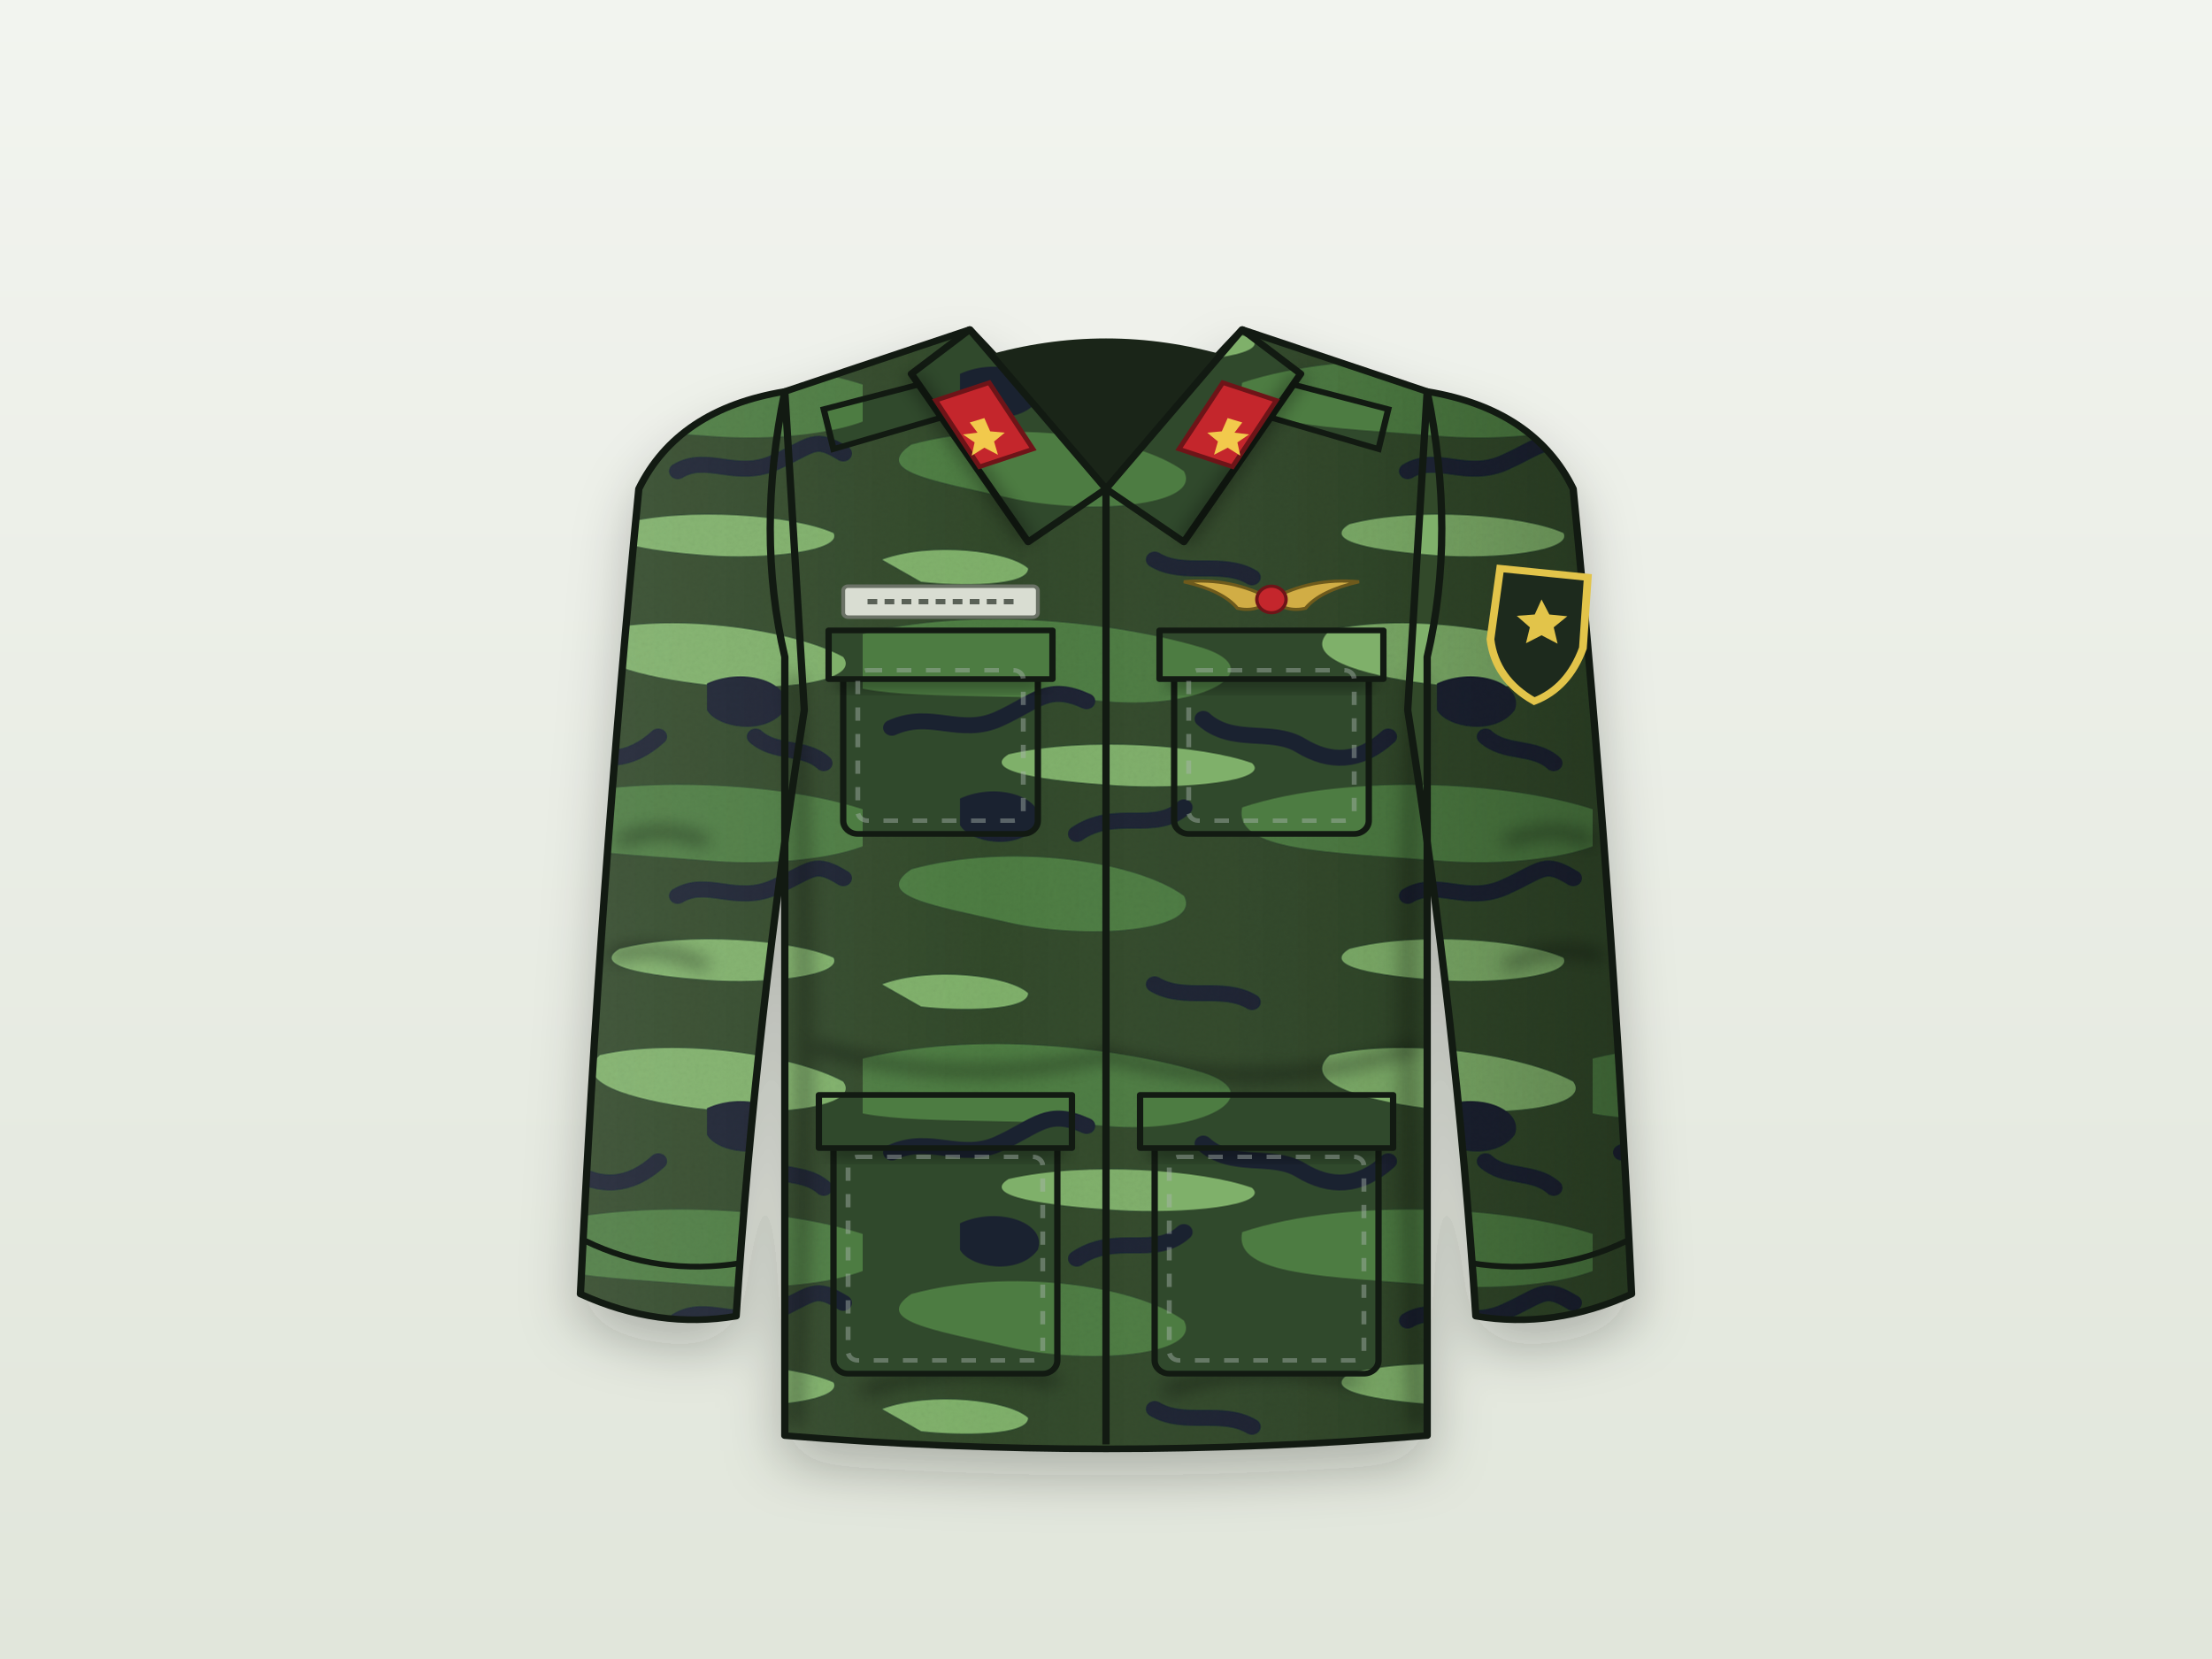
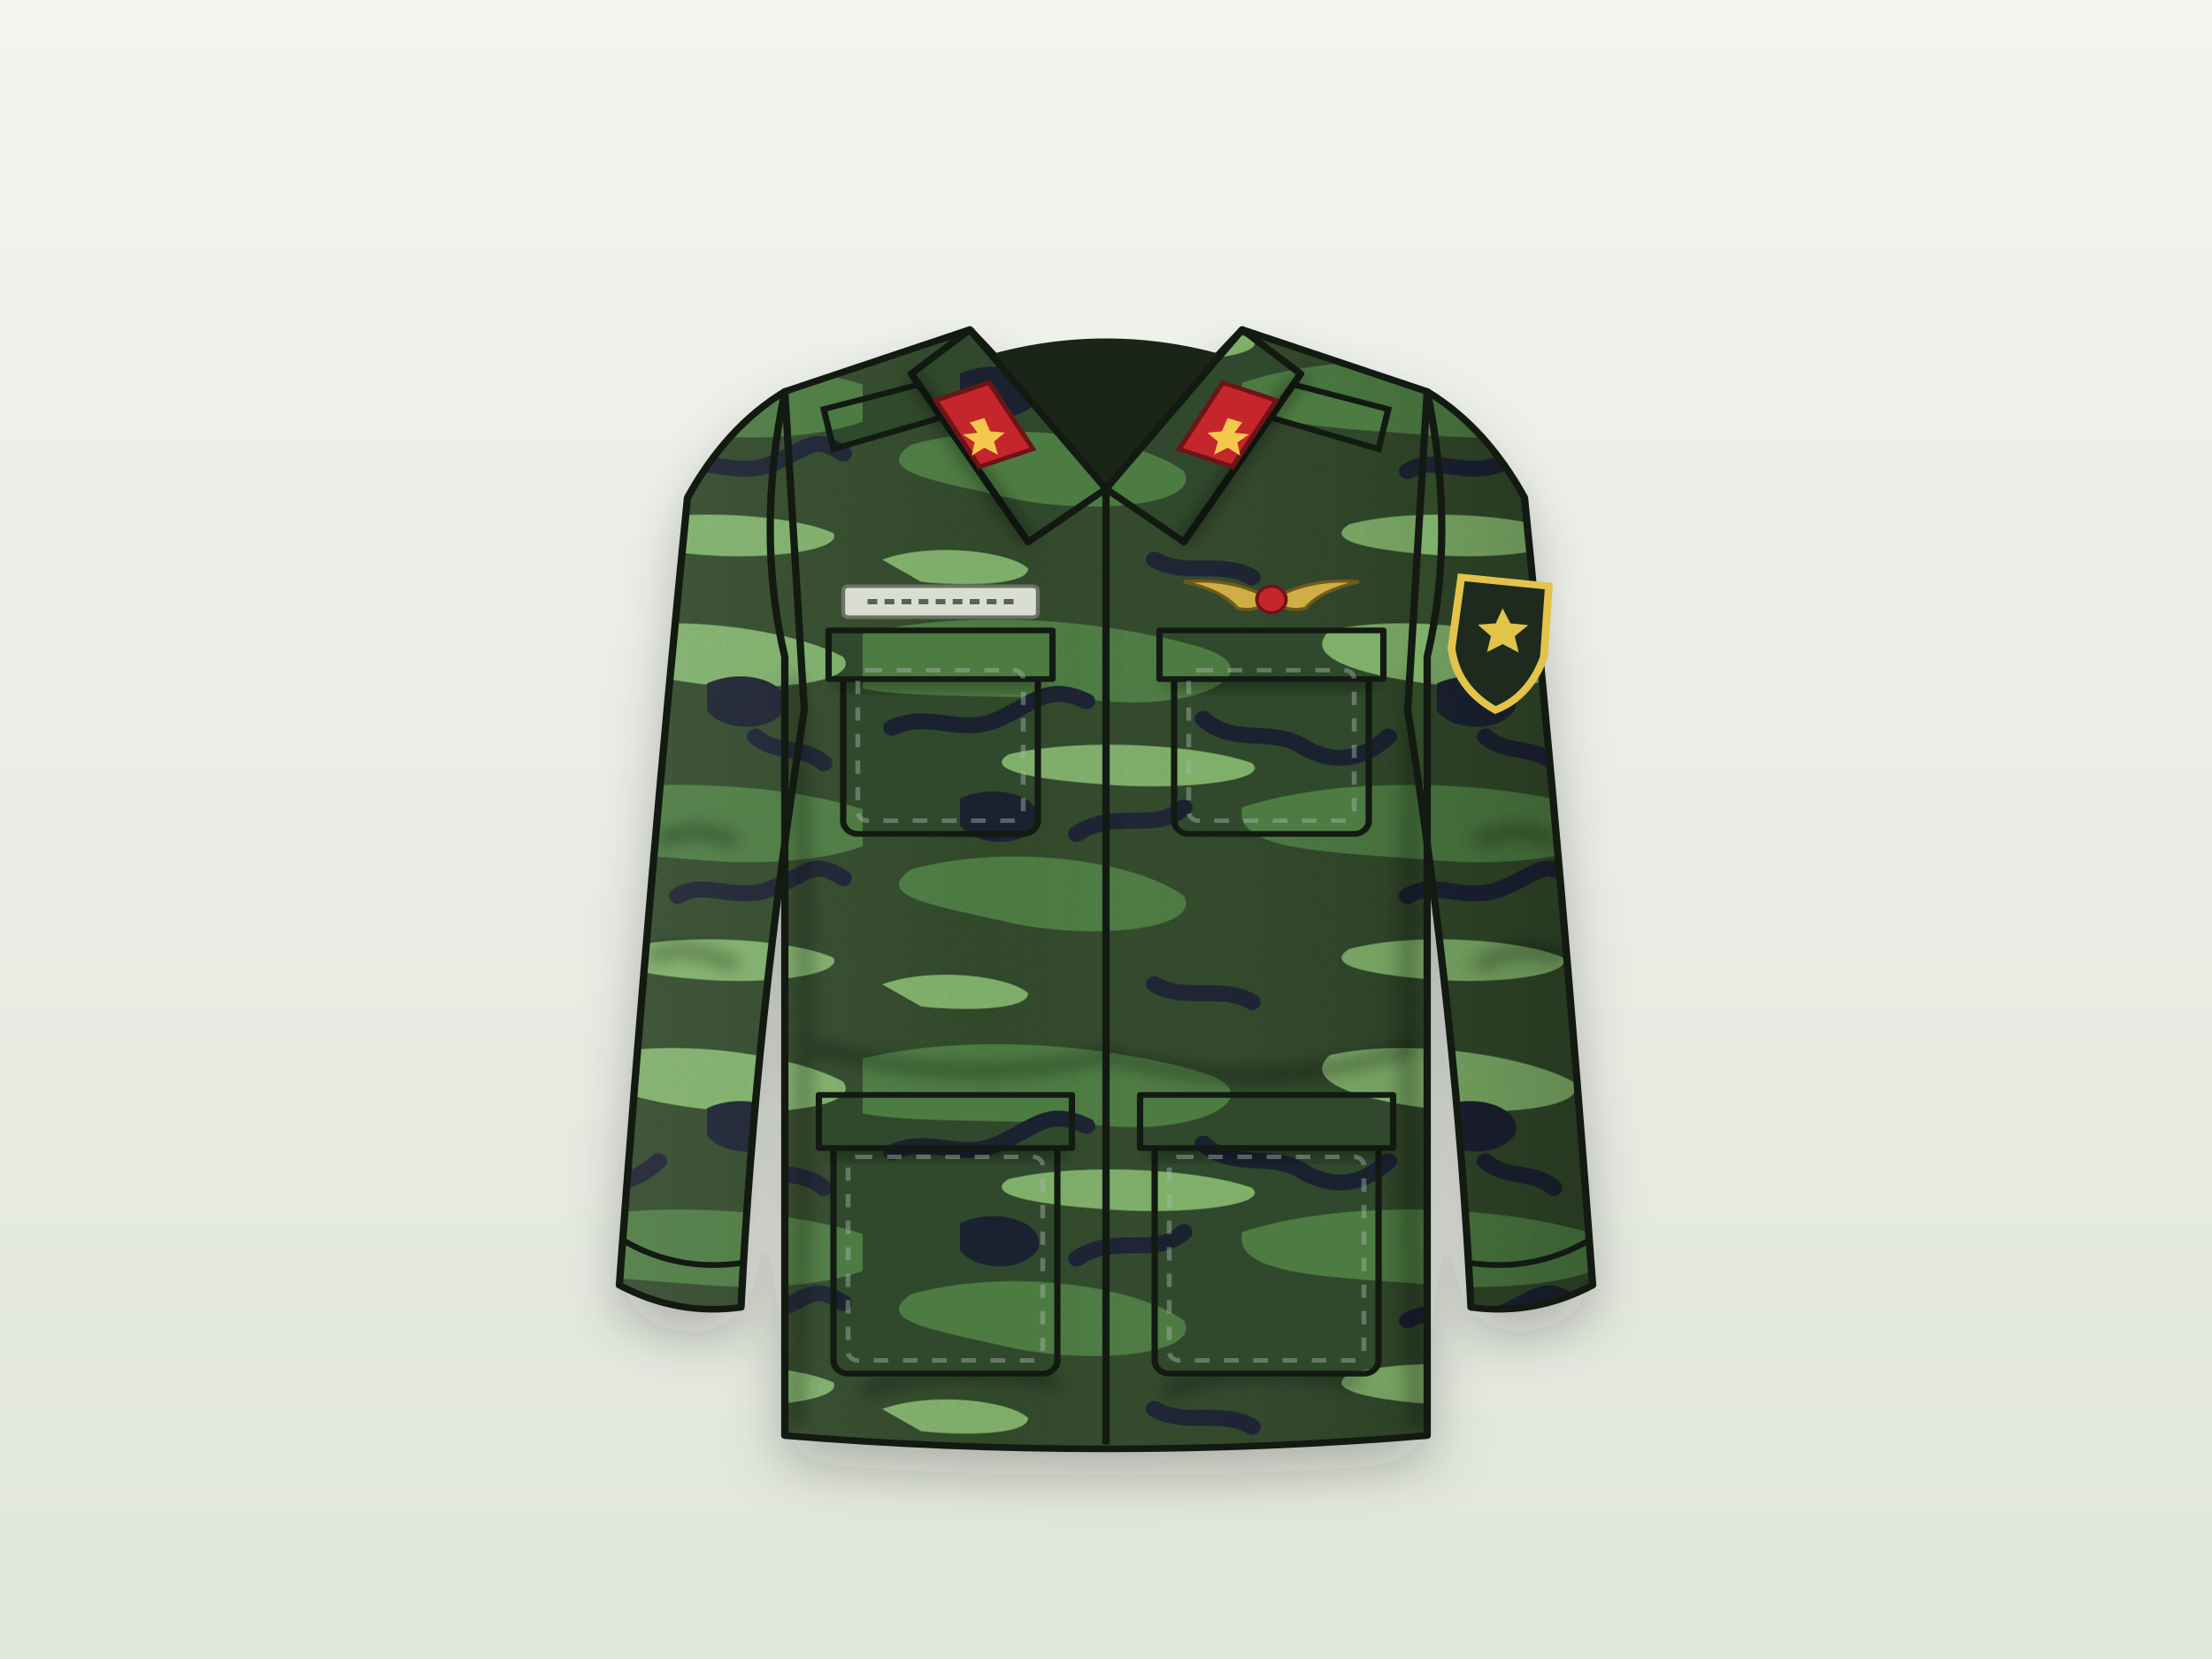
<svg xmlns="http://www.w3.org/2000/svg" viewBox="0 0 400 300" role="img" aria-label="Áo dã ngoại lục quân, vải rằn ri xanh đậm">
  <defs>
    <linearGradient id="bg" x1="0" y1="0" x2="0" y2="1">
      <stop offset="0" stop-color="#f2f4ef" />
      <stop offset="1" stop-color="#e1e6db" />
    </linearGradient>
    <pattern id="camo" width="150" height="96" patternUnits="userSpaceOnUse">
      <rect width="150" height="96" fill="#30492c" />
      <path d="M-4 8C20 0 52 4 70 10 84 15 70 24 50 22 28 20 6 22-4 18Z" fill="#4d7c42" />
      <path d="M78 46C100 38 136 40 154 48 160 54 140 60 118 58 96 56 76 56 78 46Z" fill="#4d7c42" />
      <path d="M10 60C30 54 56 58 66 66 70 74 46 76 30 72 14 68 2 66 10 60Z" fill="#4d7c42" />
      <path d="M96 6C112 2 136 6 146 12 150 18 130 20 116 18 102 16 90 12 96 6Z" fill="#7fb06a" />
      <path d="M30 34C46 30 70 32 80 36 84 40 66 42 52 41 38 40 24 38 30 34Z" fill="#7fb06a" />
      <path d="M100 78C114 74 136 76 144 80 146 84 130 86 118 85 106 84 94 82 100 78Z" fill="#7fb06a" />
      <path d="M4 86C14 82 30 84 34 88 34 92 20 92 12 91Z" fill="#7fb06a" />
      <g fill="none" stroke="#1a2230" stroke-width="3.6" stroke-linecap="round" stroke-linejoin="round">
        <path d="M6 28c8-4 14 2 22-2s10-8 18-4" />
        <path d="M70 26c6 6 14 2 20 6s12 4 18-2" />
        <path d="M44 52c8-6 16 0 22-6" />
        <path d="M112 66c6-4 12 2 20-2s8-6 14-2" />
        <path d="M60 86c6 4 14 0 20 4" />
        <path d="M128 30c4 4 10 2 14 6" />
      </g>
      <path d="M118 18C126 14 136 18 134 24 130 30 120 28 118 24Z" fill="#1a2230" />
      <path d="M20 44C28 40 38 44 36 50 32 56 22 54 20 50Z" fill="#1a2230" />
    </pattern>
    <linearGradient id="light" x1="0" x2="1">
      <stop offset="0" stop-color="#fff" stop-opacity=".1" />
      <stop offset=".4" stop-color="#fff" stop-opacity="0" />
      <stop offset=".75" stop-color="#000" stop-opacity=".08" />
      <stop offset="1" stop-color="#000" stop-opacity=".28" />
    </linearGradient>
    <linearGradient id="web" x1="0" y1="0" x2="0" y2="1">
      <stop offset="0" stop-color="#2f3f33" />
      <stop offset="1" stop-color="#18221b" />
    </linearGradient>
    <linearGradient id="buckle" x1="0" y1="0" x2="0" y2="1">
      <stop offset="0" stop-color="#3e4a40" />
      <stop offset="1" stop-color="#1c241e" />
    </linearGradient>
    <filter id="noise" x="0" y="0" width="100%" height="100%">
      <feTurbulence type="fractalNoise" baseFrequency="1.1" numOctaves="2" seed="4" stitchTiles="stitch" />
      <feColorMatrix type="saturate" values="0" />
    </filter>
    <filter id="soft">
      <feGaussianBlur stdDeviation="1.8" />
    </filter>
    <filter id="shadow" x="-20%" y="-20%" width="140%" height="140%">
      <feDropShadow dx="0" dy="6" stdDeviation="6" flood-color="#1b2418" flood-opacity=".28" />
    </filter>
    <path id="torso" d="M172 34L134 48Q128 80 134 108L134 284Q200 290 266 284L266 108Q272 80 266 48L228 34Q214 50 200 70Q186 50 172 34Z" />
-     <path id="sleeveL" d="M134 48Q112 52 104 70Q96 160 92 252Q108 260 124 257Q128 190 138 120Z" />
-     <path id="sleeveR" d="M266 48Q288 52 296 70Q304 160 308 252Q292 260 276 257Q272 190 262 120Z" />
+     <path id="sleeveL" d="M134 48Q122 56 114 72Q106 160 100 250Q112 257 125 255Q128 190 138 120Z" />
+     <path id="sleeveR" d="M266 48Q278 56 286 72Q294 160 300 250Q288 257 275 255Q272 190 262 120Z" />
    <clipPath id="clip">
      <use href="#torso" />
      <use href="#sleeveL" />
      <use href="#sleeveR" />
    </clipPath>
  </defs>
  <rect width="400" height="300" fill="url(#bg)" />
  <g transform="translate(200 162) scale(.88 .8) translate(-200 -162)">
    <g filter="url(#shadow)">
      <use href="#sleeveL" fill="url(#camo)" />
      <use href="#sleeveR" fill="url(#camo)" />
      <use href="#torso" fill="url(#camo)" />
    </g>
    <g clip-path="url(#clip)">
      <rect x="80" y="20" width="240" height="280" fill="url(#light)" />
      <g fill="none" stroke="#000" stroke-opacity=".32" stroke-width="3" filter="url(#soft)">
        <path d="M136 112q4 70 0 170M264 112q-4 70 0 170" />
-         <path d="M100 150q8-5 18 0M98 176q9-4 20 2M300 150q-8-5-18 0M302 176q-9-4-20 2" />
+         <path d="M108 150q7-5 16 0M106 176q8-4 18 2M292 150q-7-5-16 0M294 176q-8-4-18 2" />
        <path d="M140 196q30 10 60 2q32 10 64-2" />
        <path d="M150 274q20-8 40-2M212 274q20-8 40-2" />
      </g>
      <rect x="80" y="20" width="240" height="280" filter="url(#noise)" opacity=".12" style="mix-blend-mode:multiply" />
    </g>
    <g fill="none" stroke="#121a12" stroke-width="1.5" stroke-linejoin="round">
      <use href="#sleeveL" />
      <use href="#sleeveR" />
      <use href="#torso" />
    </g>
-     <path d="M93 240Q108 248 125 245M307 240Q292 248 275 245" fill="none" stroke="#121a12" stroke-width="1.3" />
-     <path d="M281 88l18 2-1 16q-3 9-10 12-8-5-9-14z" fill="#1d2a1d" stroke="#e2c44a" stroke-width="1.6" />
-     <path d="M289.5 95l1.6 3.4 3.7.4-2.8 2.5.8 3.7-3.3-1.9-3.2 1.8.8-3.6-2.7-2.6 3.7-.3z" fill="#e2c44a" />
+     <path d="M101 240Q112 247 125 245M299 240Q288 247 275 245" fill="none" stroke="#121a12" stroke-width="1.3" />
+     <g transform="translate(-8 2)">
+       <path d="M281 88l18 2-1 16q-3 9-10 12-8-5-9-14z" fill="#1d2a1d" stroke="#e2c44a" stroke-width="1.6" />
+       <path d="M289.5 95l1.6 3.4 3.7.4-2.8 2.5.8 3.7-3.3-1.9-3.2 1.8.8-3.6-2.7-2.6 3.7-.3z" fill="#e2c44a" />
+     </g>
    <g stroke="#121a12" stroke-width="1.3">
      <path d="M142 52l28-8 2 8-28 9z" fill="url(#camo)" />
      <path d="M258 52l-28-8-2 8 28 9z" fill="url(#camo)" />
      <circle cx="166" cy="49" r="2.2" fill="#1d261d" />
      <circle cx="234" cy="49" r="2.2" fill="#1d261d" />
    </g>
    <path d="M175 40Q200 32 225 40Q214 54 200 70Q186 54 175 40Z" fill="#1a2518" />
    <g stroke="#121a12" stroke-width="1.5" stroke-linejoin="round">
      <path d="M172 34Q186 52 200 70L184 82L160 44Z" fill="url(#camo)" />
      <path d="M228 34Q214 52 200 70L216 82L240 44Z" fill="url(#camo)" />
    </g>
    <path d="M184 82L160 44M216 82L240 44" stroke="#000" stroke-opacity=".35" stroke-width="3" filter="url(#soft)" />
    <path d="M165 50l11-4 9 15-11 4z" fill="#c4262c" stroke="#6e1418" />
    <path d="M235 50l-11-4-9 15 11 4z" fill="#c4262c" stroke="#6e1418" />
    <path d="M172 55l3-1 1.2 3 3 .3-2.2 2 .8 3-2.8-1.6-2.6 1.8.6-3-2.4-1.8 3-.4z" fill="#f2c94c" />
    <path d="M228 55l-3-1-1.2 3-3 .3 2.2 2-.8 3 2.8-1.6 2.6 1.8-.6-3 2.4-1.8-3-.4z" fill="#f2c94c" />
    <path d="M200 70V286" stroke="#121a12" stroke-width="1.5" />
    <rect x="146" y="92" width="40" height="7" rx="1" fill="#d9ddd2" stroke="#6b7266" stroke-width=".8" />
    <path d="M151 95.5h30" stroke="#5a6157" stroke-width="1.2" stroke-dasharray="2 1.5" />
    <path d="M234 95q-8-5-18-4 8 2 11 6 4 1 7-2zM234 95q8-5 18-4-8 2-11 6-4 1-7-2z" fill="#d1ad45" stroke="#6e5a1c" stroke-width=".7" />
    <circle cx="234" cy="95" r="3" fill="#c4262c" stroke="#6e1418" stroke-width=".7" />
    <g stroke="#121a12" stroke-width="1.3" stroke-linejoin="round">
      <rect x="146" y="108" width="40" height="40" rx="3" fill="url(#camo)" />
      <rect x="214" y="108" width="40" height="40" rx="3" fill="url(#camo)" />
    </g>
    <g fill="#000" opacity=".3" filter="url(#soft)">
      <rect x="145" y="111" width="42" height="5" />
      <rect x="213" y="111" width="42" height="5" />
    </g>
    <g stroke="#121a12" stroke-width="1.3" stroke-linejoin="round">
      <path d="M143 102h46v11H143z" fill="url(#camo)" />
      <path d="M211 102h46v11H211z" fill="url(#camo)" />
    </g>
    <g stroke="#121a12" stroke-width="1.3" stroke-linejoin="round">
      <rect x="144" y="214" width="46" height="56" rx="3" fill="url(#camo)" />
      <rect x="210" y="214" width="46" height="56" rx="3" fill="url(#camo)" />
    </g>
    <g fill="#000" opacity=".3" filter="url(#soft)">
      <rect x="143" y="217" width="48" height="5" />
      <rect x="209" y="217" width="48" height="5" />
    </g>
    <g stroke="#121a12" stroke-width="1.3" stroke-linejoin="round">
      <path d="M141 207h52v12H141z" fill="url(#camo)" />
      <path d="M207 207h52v12H207z" fill="url(#camo)" />
    </g>
    <g fill="none" stroke="#a9b5ad" stroke-opacity=".45" stroke-dasharray="3 3">
      <rect x="149" y="111" width="34" height="34" rx="2" />
      <rect x="217" y="111" width="34" height="34" rx="2" />
      <rect x="147" y="221" width="40" height="46" rx="2" />
      <rect x="213" y="221" width="40" height="46" rx="2" />
    </g>
  </g>
</svg>
